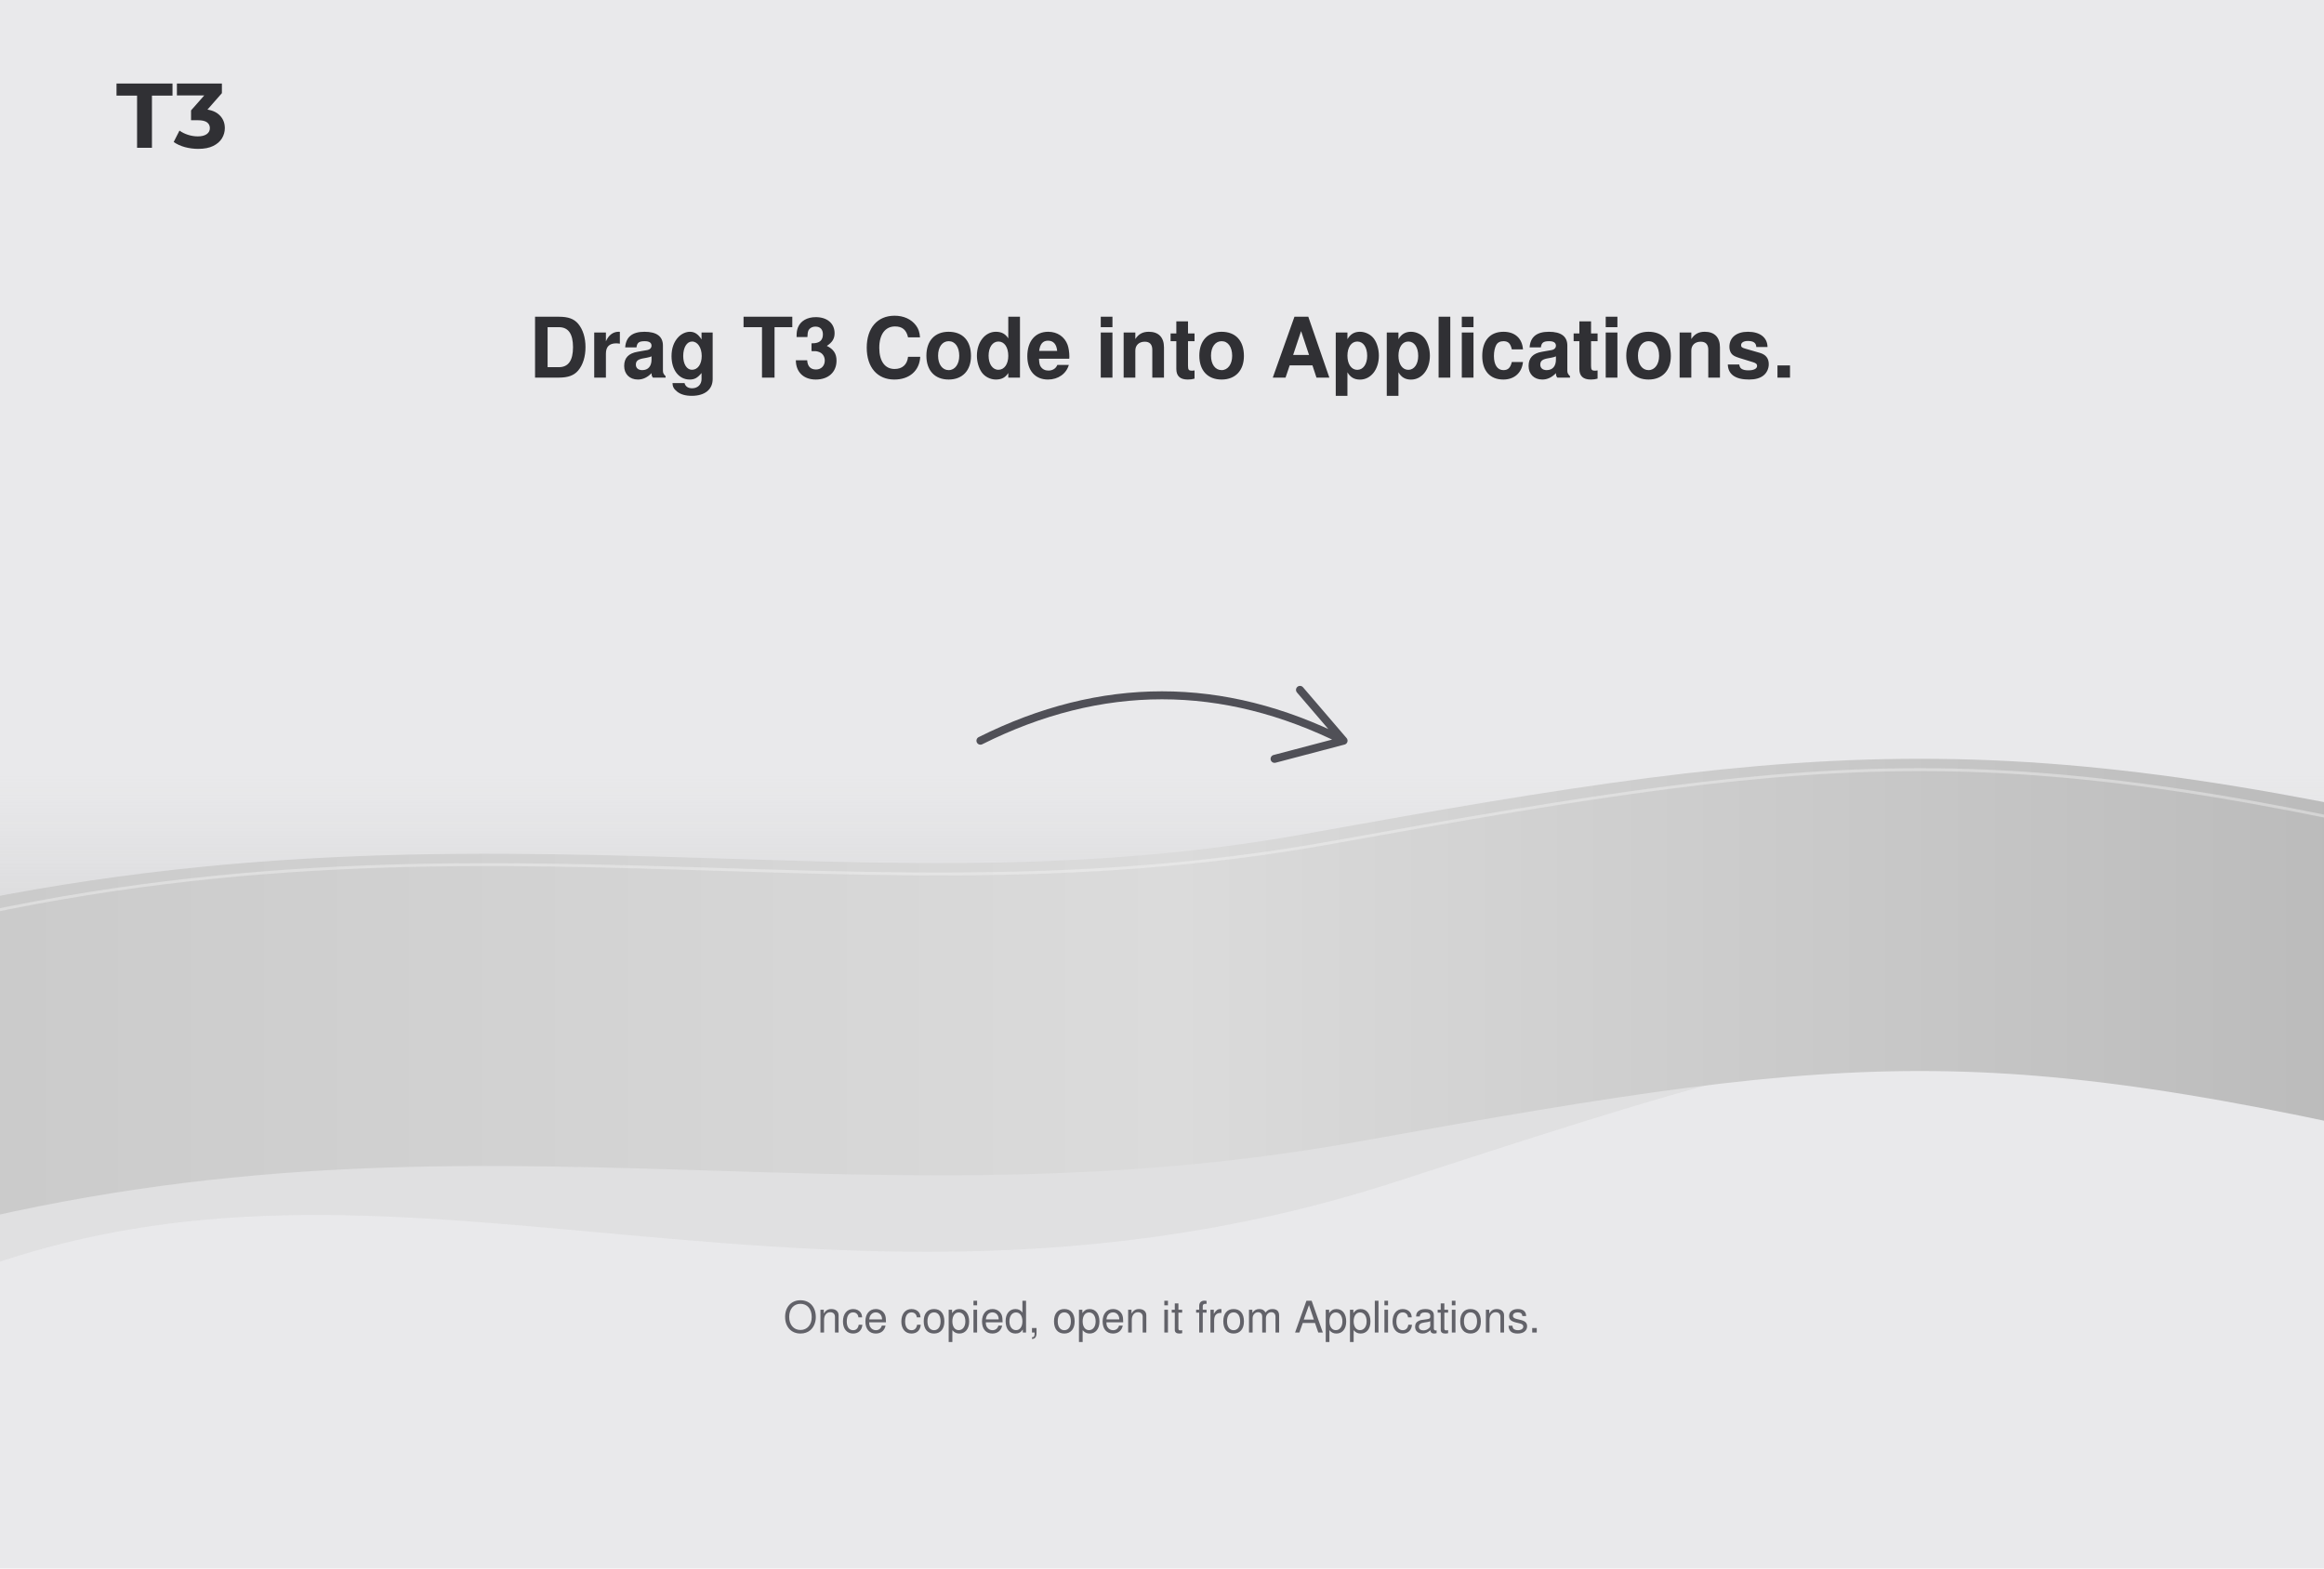
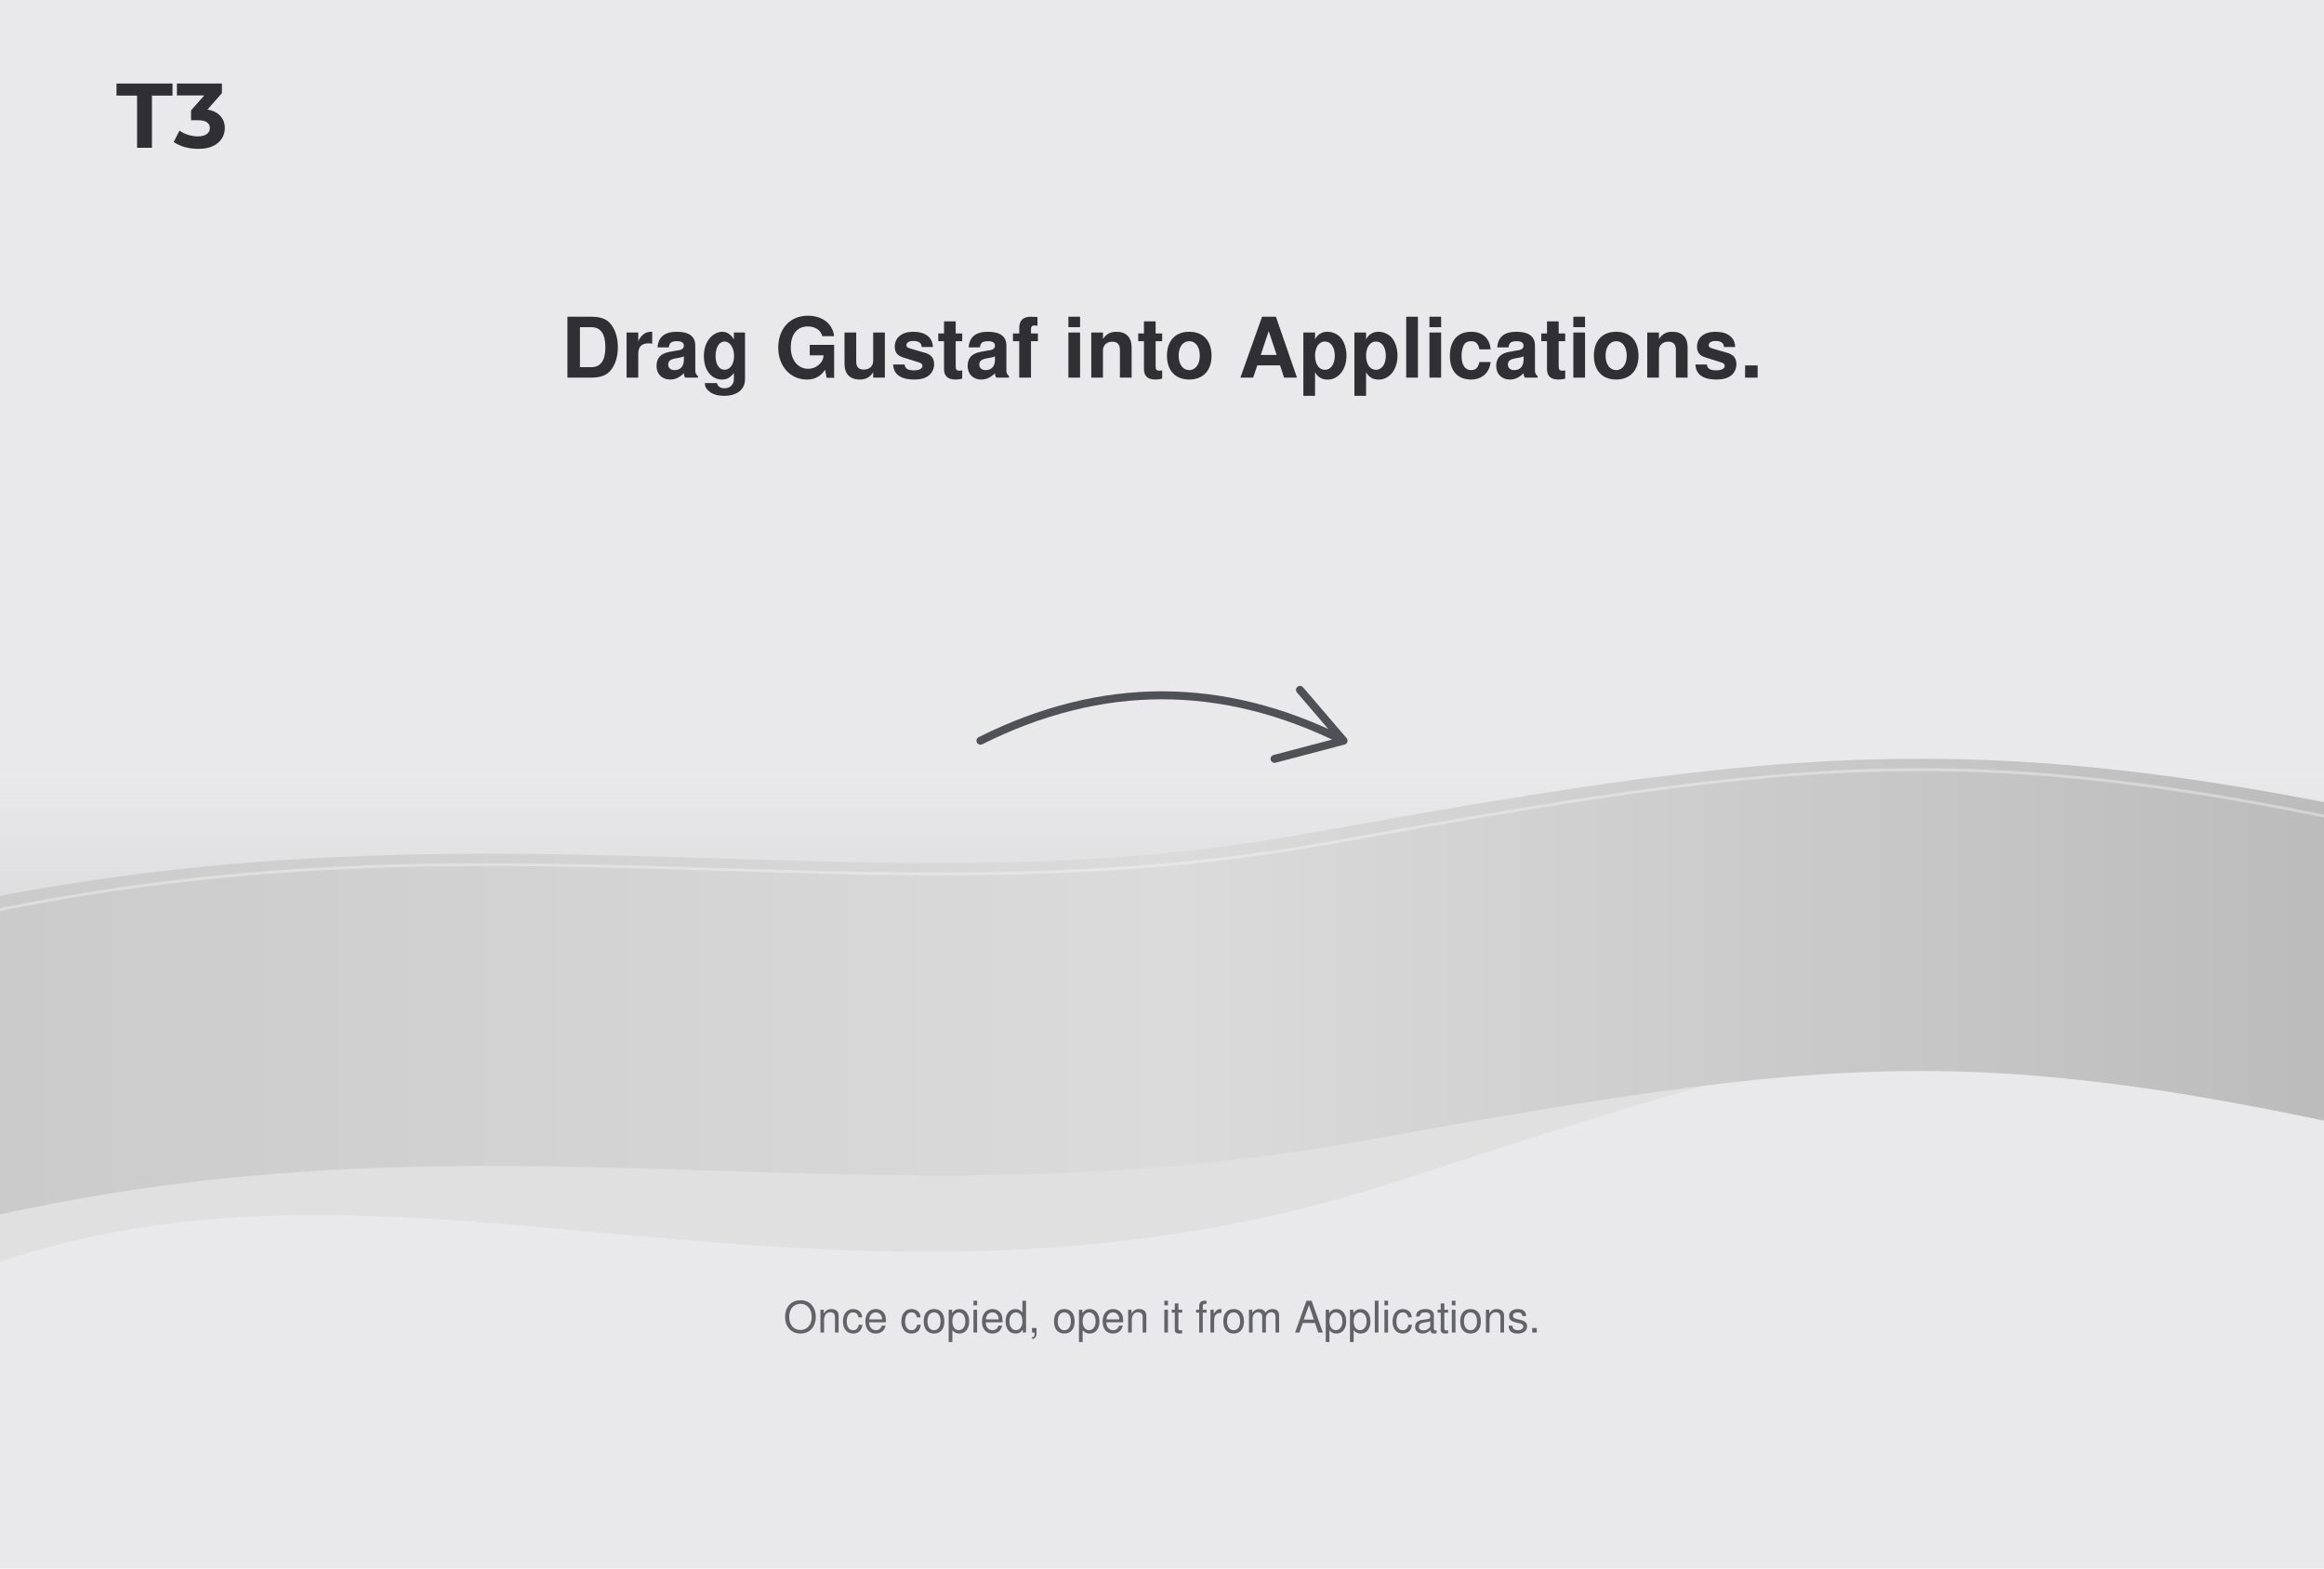
<svg xmlns="http://www.w3.org/2000/svg" width="1280" height="864" viewBox="0 0 640 432">
  <defs>
    <linearGradient id="veil" x1="0" y1="0" x2="0" y2="1">
      <stop stop-color="#B7B7B7" stop-opacity="0" />
      <stop offset=".55" stop-color="#A5A5A5" stop-opacity=".24" />
      <stop offset="1" stop-color="#D1D1D1" stop-opacity=".4" />
    </linearGradient>
    <linearGradient id="silk" x1="0" y1="0" x2="1" y2="0">
      <stop stop-color="#C8C8C8" />
      <stop offset=".5" stop-color="#DBDBDB" />
      <stop offset="1" stop-color="#B5B5B5" />
    </linearGradient>
  </defs>
  <rect width="640" height="432" fill="#E9E9EB" />
  <path d="M-60 293C95 220 214 304 362 256S559 191 707 257" stroke="url(#veil)" stroke-width="146" fill="none" opacity="1" stroke-linecap="round" stroke-linejoin="round" />
  <path d="M-60 306C113 252 223 298 367 272S553 242 707 280" stroke="url(#silk)" stroke-width="86" fill="none" opacity="1" stroke-linecap="round" stroke-linejoin="round" />
  <path d="M-60 266C113 212 223 258 367 232S553 202 707 240" stroke="#F5F5F5" stroke-width="0.8" fill="none" opacity="0.42" stroke-linecap="round" stroke-linejoin="round" />
  <svg x="32" y="23" width="30" height="18" viewBox="15.531 37 94.394 56.96" fill="#303034">
    <path d="M33.451 93V47.56H15.531V37H64.331V47.56H46.411V93H33.451ZM86.725 93.96C82.832 93.96 78.965 93.453 75.125 92.44C71.285 91.373 68.032 89.88 65.365 87.96L70.405 78.04C72.539 79.587 75.019 80.813 77.845 81.72C80.672 82.627 83.525 83.08 86.405 83.08C89.659 83.08 92.219 82.44 94.085 81.16C95.952 79.88 96.885 78.12 96.885 75.88C96.885 73.747 96.059 72.067 94.405 70.84C92.752 69.613 90.085 69 86.405 69H80.485V60.44L96.085 42.76L97.525 47.4H68.165V37H107.365V45.4L91.845 63.08L85.285 59.32H89.045C95.925 59.32 101.125 60.867 104.645 63.96C108.165 67.053 109.925 71.027 109.925 75.88C109.925 79.027 109.099 81.987 107.445 84.76C105.792 87.48 103.259 89.693 99.845 91.4C96.432 93.107 92.059 93.96 86.725 93.96Z" />
  </svg>
-   <text x="320" y="104" fill="#303034" font-family="Helvetica" font-size="23" font-weight="700" text-anchor="middle">Drag T3 Code into Applications.</text>
+   <text x="320" y="104" fill="#303034" font-family="Helvetica" font-size="23" font-weight="700" text-anchor="middle">Drag Gustaf into Applications.</text>
  <path d="M270 204Q320 179 370 204M358 190L370 204L351 209" stroke="#505057" stroke-width="2.2" fill="none" opacity="1" stroke-linecap="round" stroke-linejoin="round" />
  <text x="320" y="367" fill="#626269" font-family="Helvetica" font-size="12" font-weight="400" text-anchor="middle">Once copied, open it from Applications.</text>
</svg>
